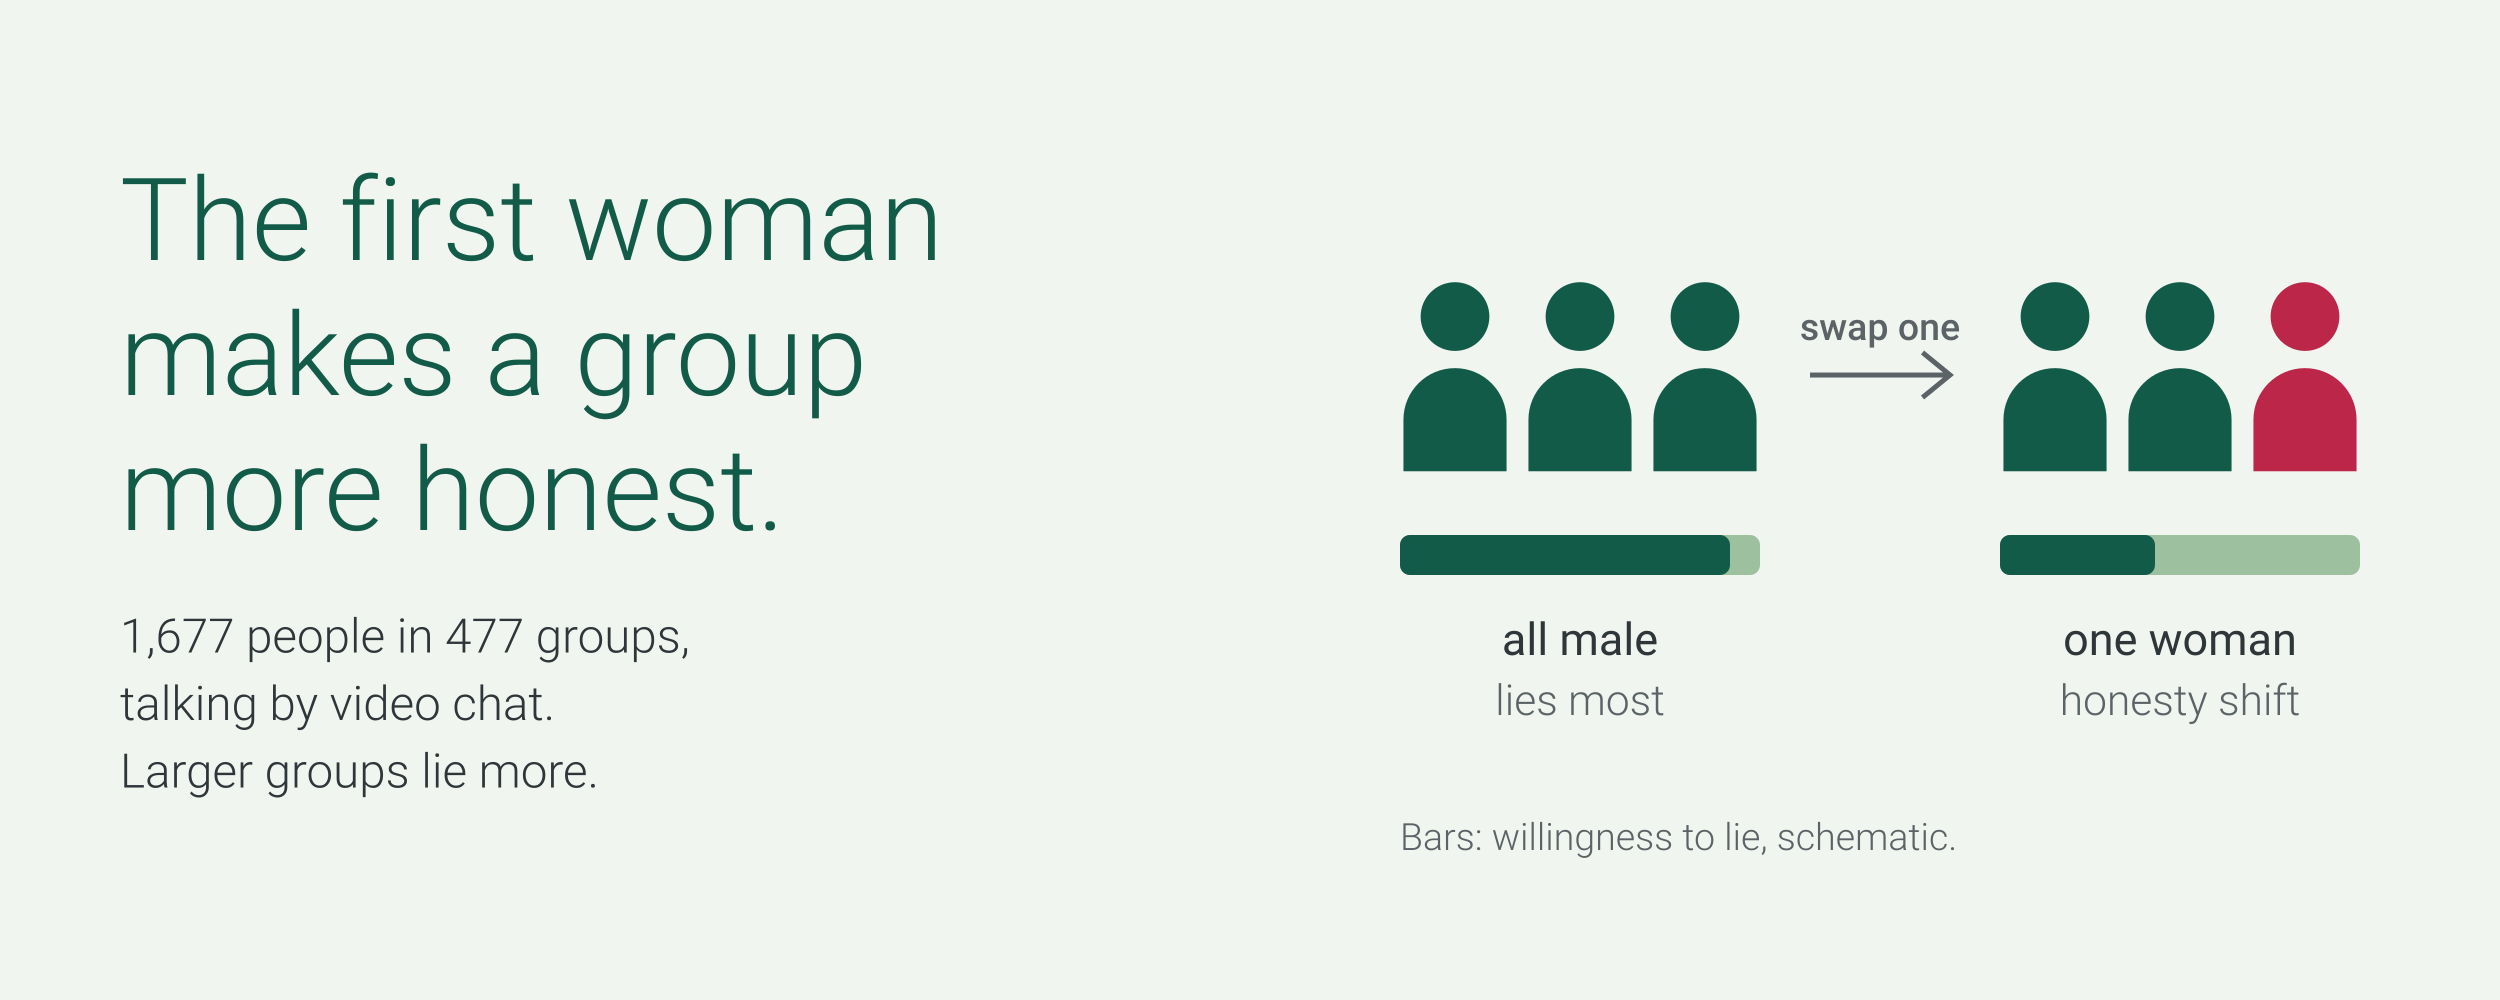
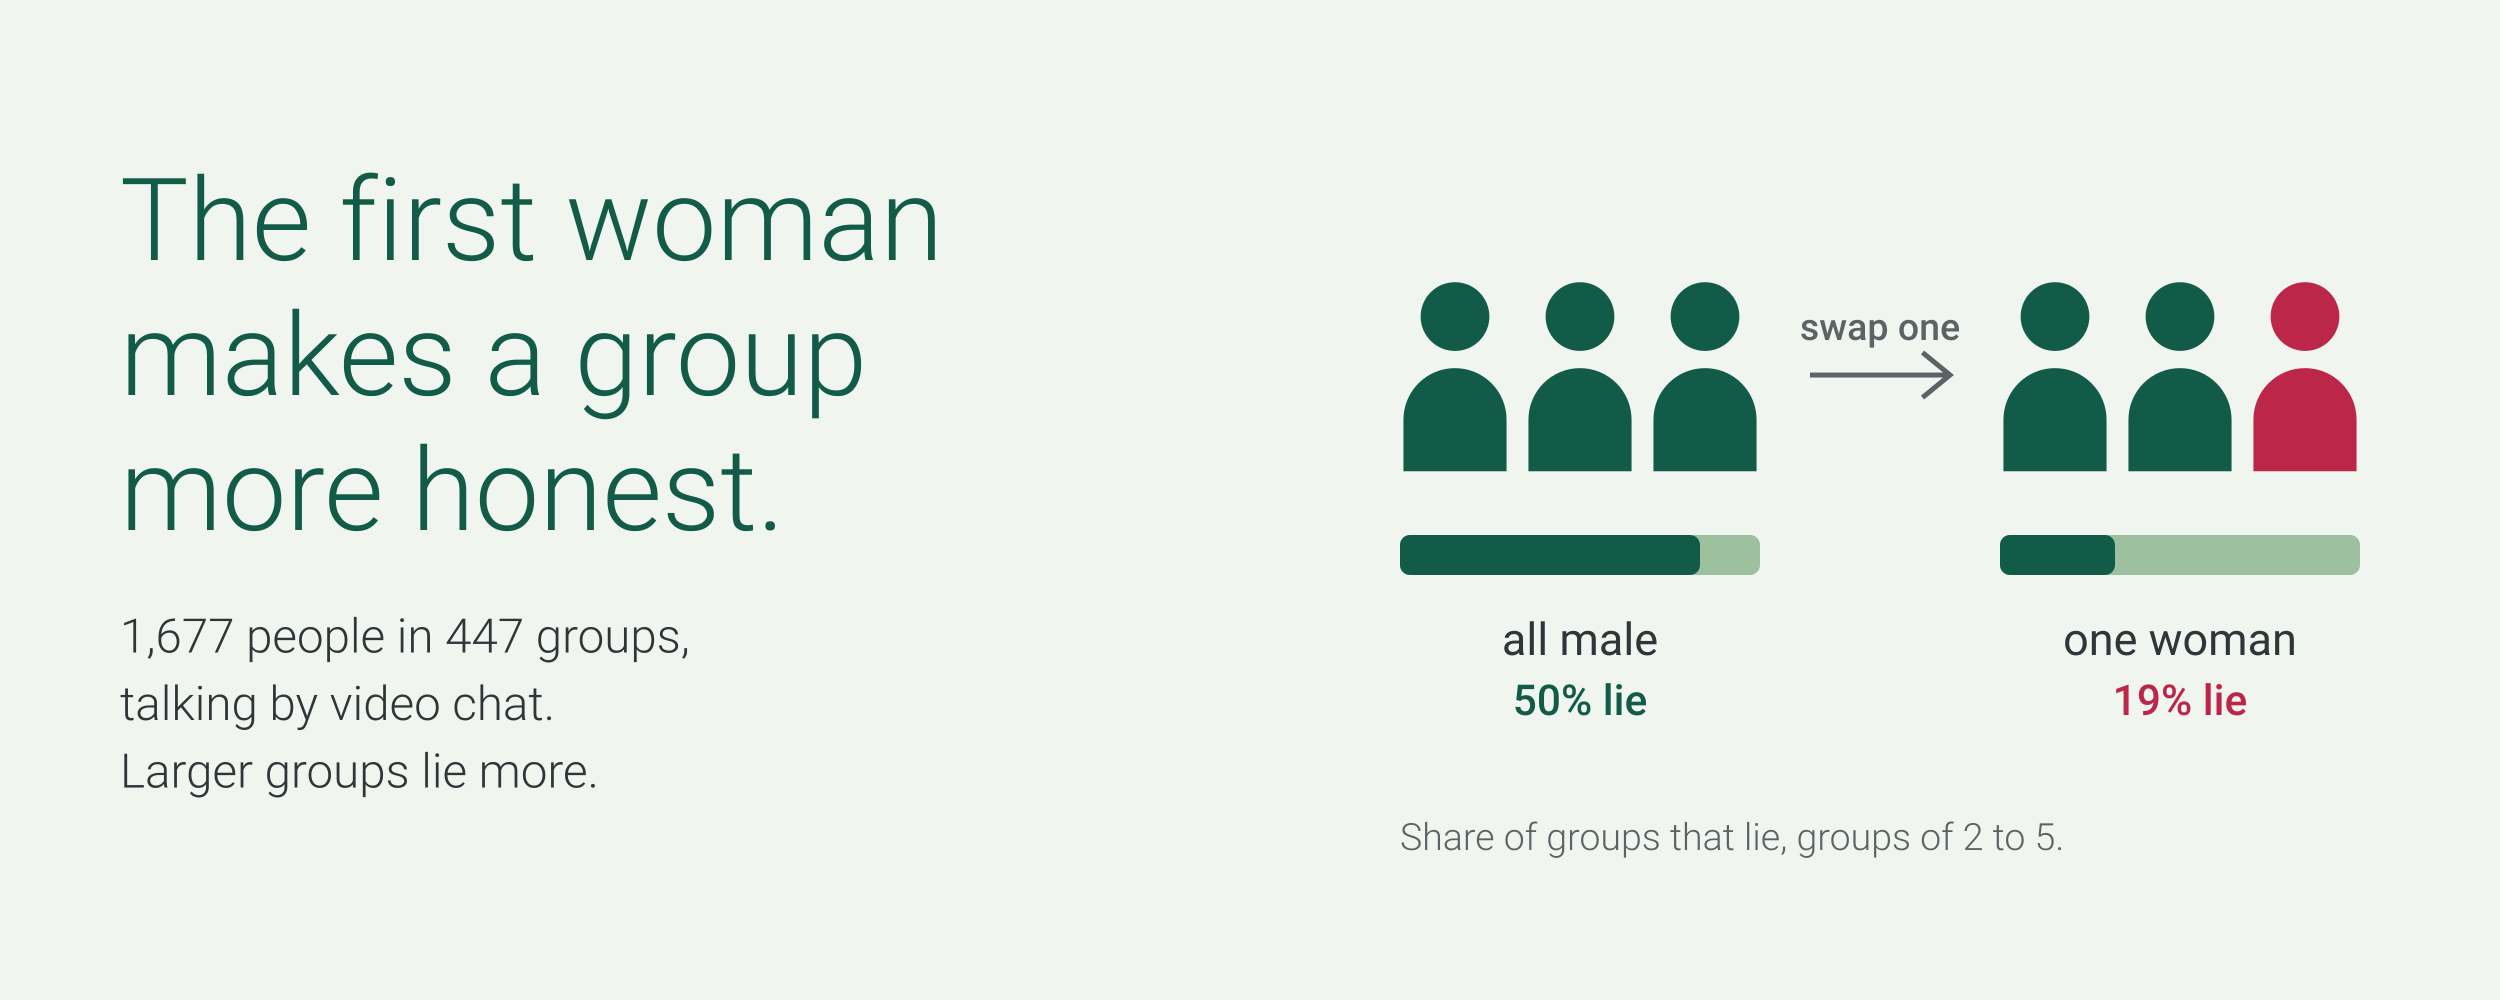
- <svg xmlns="http://www.w3.org/2000/svg" class="vis" viewBox="0 0 1000 400" role="img" aria-label="The first woman makes a group more honest: an all-male group lies most; swap one man for a woman and the group shifts towards honesty. Schematic." font-family="Roboto, 'Segoe UI', 'Helvetica Neue', Arial, sans-serif">
+ <svg xmlns="http://www.w3.org/2000/svg" class="vis" viewBox="0 0 1000 400" role="img" aria-label="The first woman makes a group more honest: 50 percent of all-male groups lie, 19 percent of groups with exactly one woman." font-family="Roboto, 'Segoe UI', 'Helvetica Neue', Arial, sans-serif">
  <defs>
    <symbol id="hog-person" viewBox="-16 -36 32 58">
      <circle cx="0" cy="-24" r="10" />
      <path d="M-15 21 v-15 a15 15 0 0 1 30 0 v15 z" />
    </symbol>
  </defs>
  <rect width="1000" height="400" fill="#f1f5f0" />
  <text x="48" y="104" font-size="46" font-weight="300" fill="#135b49">The first woman</text>
  <text x="48" y="158" font-size="46" font-weight="300" fill="#135b49">makes a group</text>
  <text x="48" y="212" font-size="46" font-weight="300" fill="#135b49">more honest.</text>
-   <text x="48" y="261" font-size="19" font-weight="300" fill="#2f3639">1,677 people in 477 groups,</text>
+   <text x="48" y="261" font-size="19" font-weight="300" fill="#2f3639">1,677 people in 447 groups,</text>
  <text x="48" y="288" font-size="19" font-weight="300" fill="#2f3639">talking by video chat.</text>
  <text x="48" y="315" font-size="19" font-weight="300" fill="#2f3639">Larger groups lie more.</text>
  <g fill="#135b49">
    <use href="#hog-person" x="560" y="110" width="44" height="80" />
    <use href="#hog-person" x="610" y="110" width="44" height="80" />
    <use href="#hog-person" x="660" y="110" width="44" height="80" />
  </g>
  <rect x="560" y="214" width="144" height="16" rx="4" fill="#9dc09f" />
-   <rect x="560" y="214" width="132" height="16" rx="4" fill="#135b49" />
+   <rect x="560" y="214" width="120" height="16" rx="4" fill="#135b49" />
  <text x="632" y="262" font-size="18" font-weight="400" fill="#2f3639" text-anchor="middle">all male</text>
-   <text x="632" y="286" font-size="17" font-weight="300" fill="#5b6366" text-anchor="middle">lies most</text>
+   <text x="632" y="286" font-size="17" font-weight="500" fill="#135b49" text-anchor="middle">50% lie</text>
  <path d="M724 150 h56 m-11 -9 l11 9 l-11 9" fill="none" stroke="#5b6366" stroke-width="2" />
  <text x="752" y="136" font-size="15" font-weight="500" fill="#5b6366" text-anchor="middle">swap one</text>
  <g fill="#135b49">
    <use href="#hog-person" x="800" y="110" width="44" height="80" />
    <use href="#hog-person" x="850" y="110" width="44" height="80" />
  </g>
  <use href="#hog-person" x="900" y="110" width="44" height="80" fill="#bb2649" />
  <rect x="800" y="214" width="144" height="16" rx="4" fill="#9dc09f" />
-   <rect x="800" y="214" width="62" height="16" rx="4" fill="#135b49" />
+   <rect x="800" y="214" width="46" height="16" rx="4" fill="#135b49" />
  <text x="872" y="262" font-size="18" font-weight="400" fill="#2f3639" text-anchor="middle">one woman</text>
-   <text x="872" y="286" font-size="17" font-weight="300" fill="#5b6366" text-anchor="middle">honesty shift</text>
-   <text x="560" y="340" font-size="15" font-weight="300" fill="#5b6366">Bars: willingness to lie, schematic.</text>
+   <text x="872" y="286" font-size="17" font-weight="500" fill="#bb2649" text-anchor="middle">19% lie</text>
+   <text x="560" y="340" font-size="15" font-weight="300" fill="#5b6366">Share of groups that lie, groups of 2 to 5.</text>
</svg>
